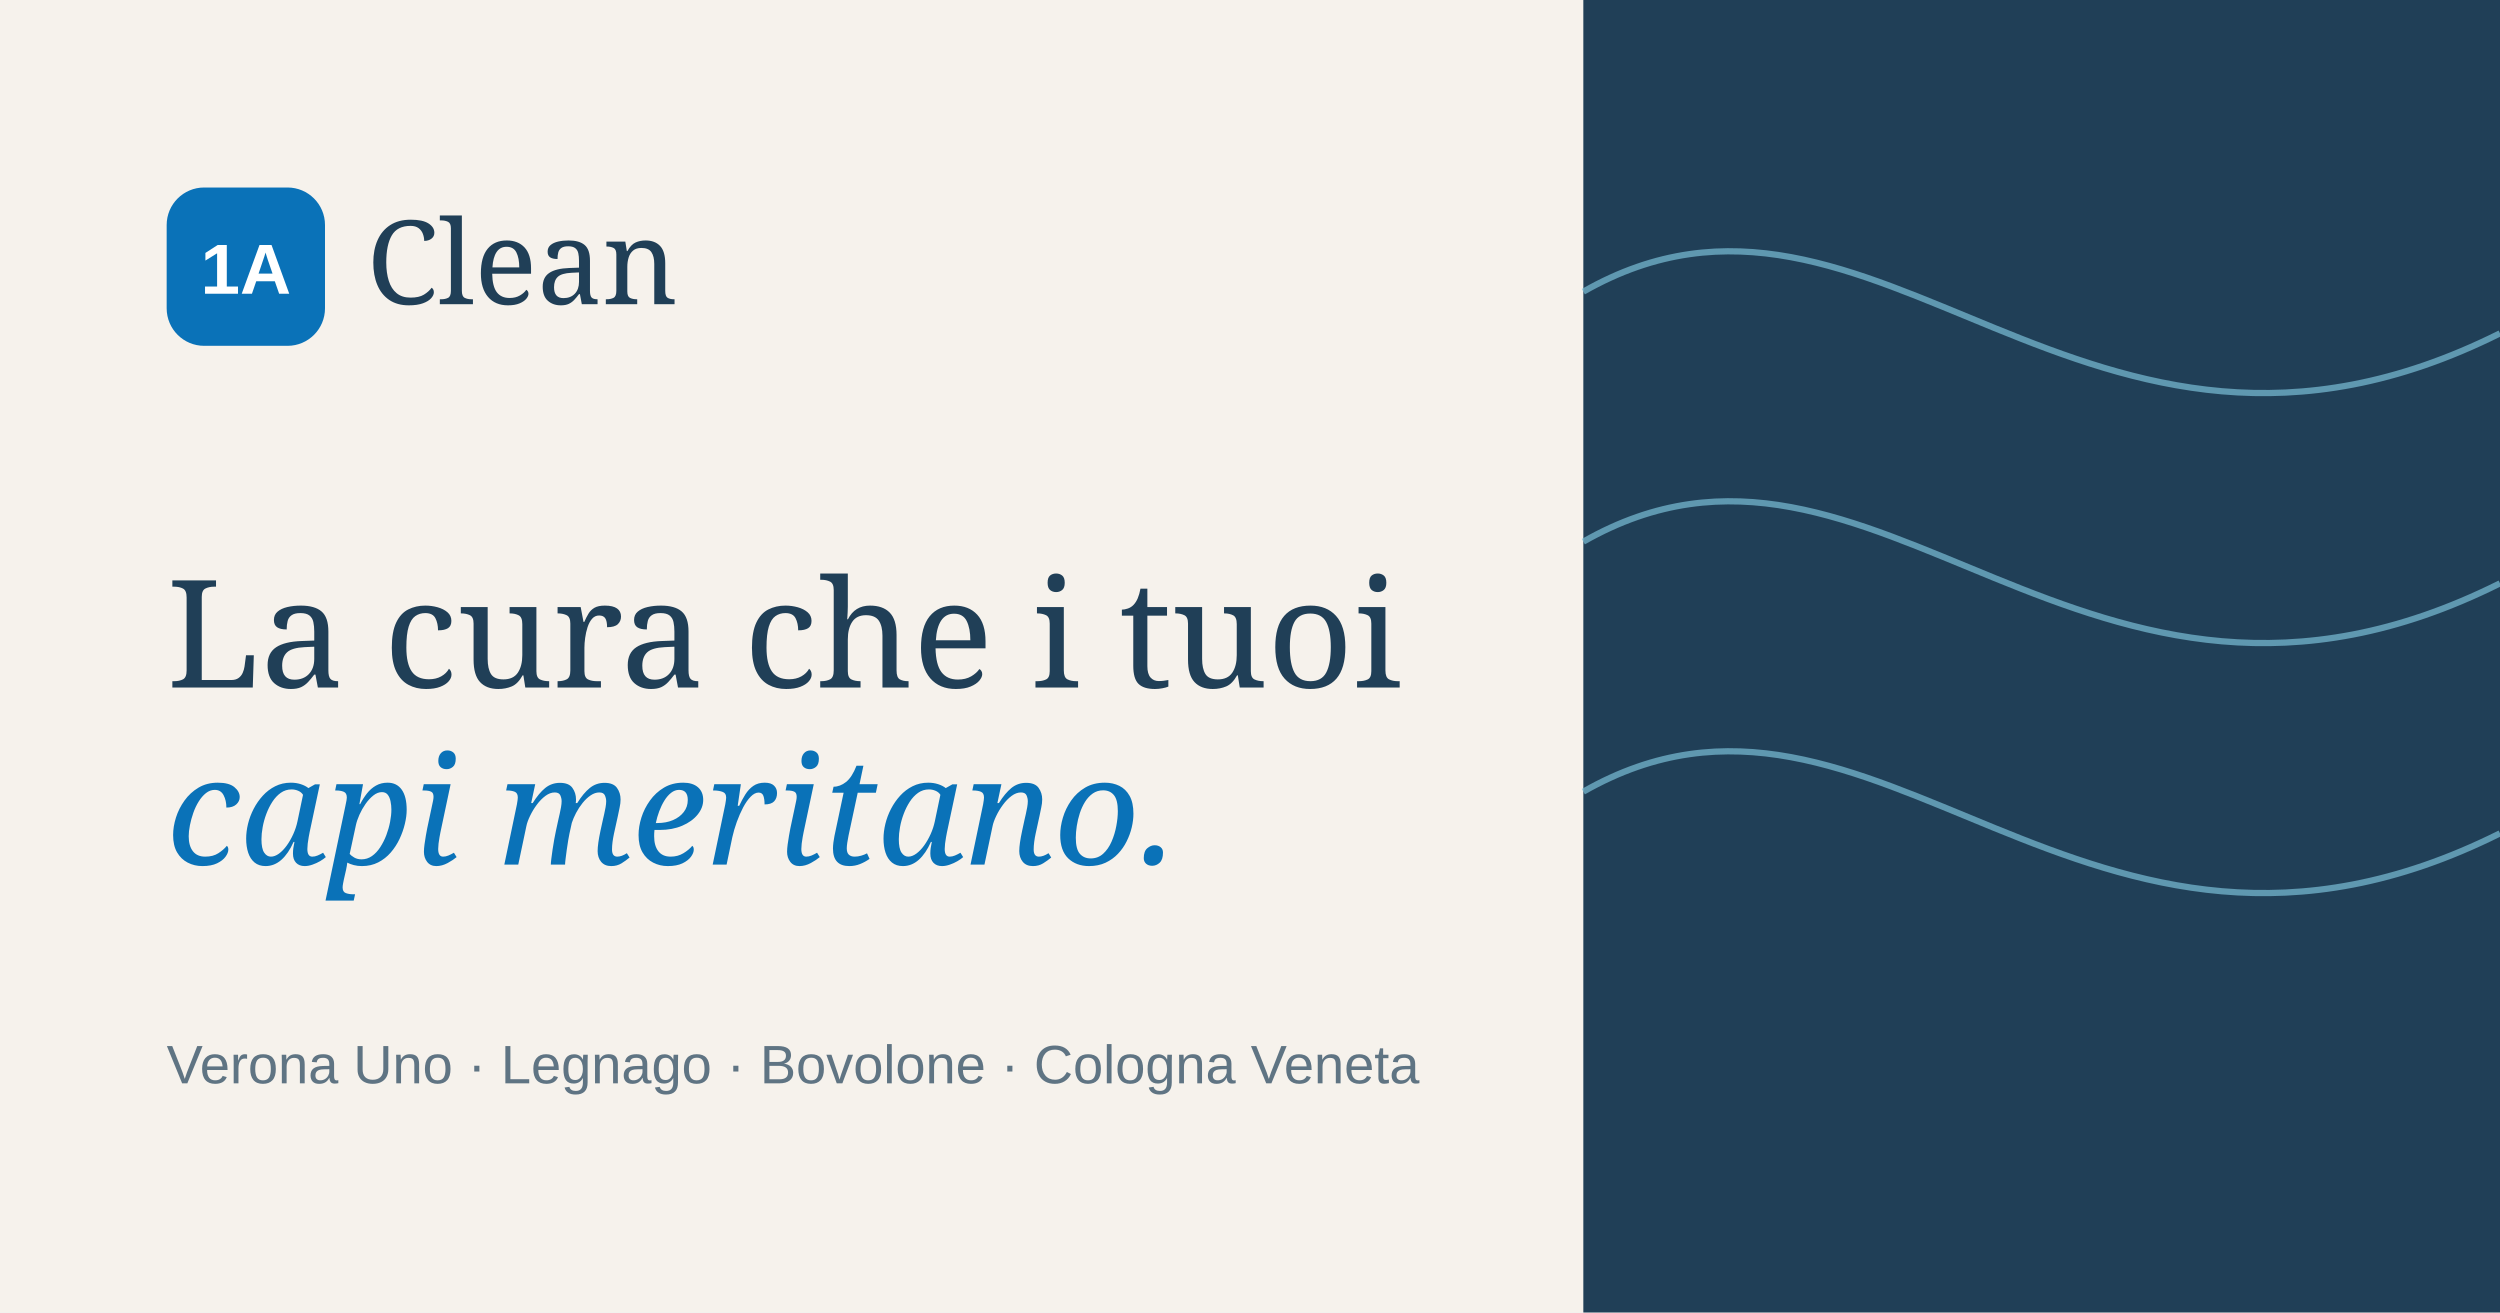
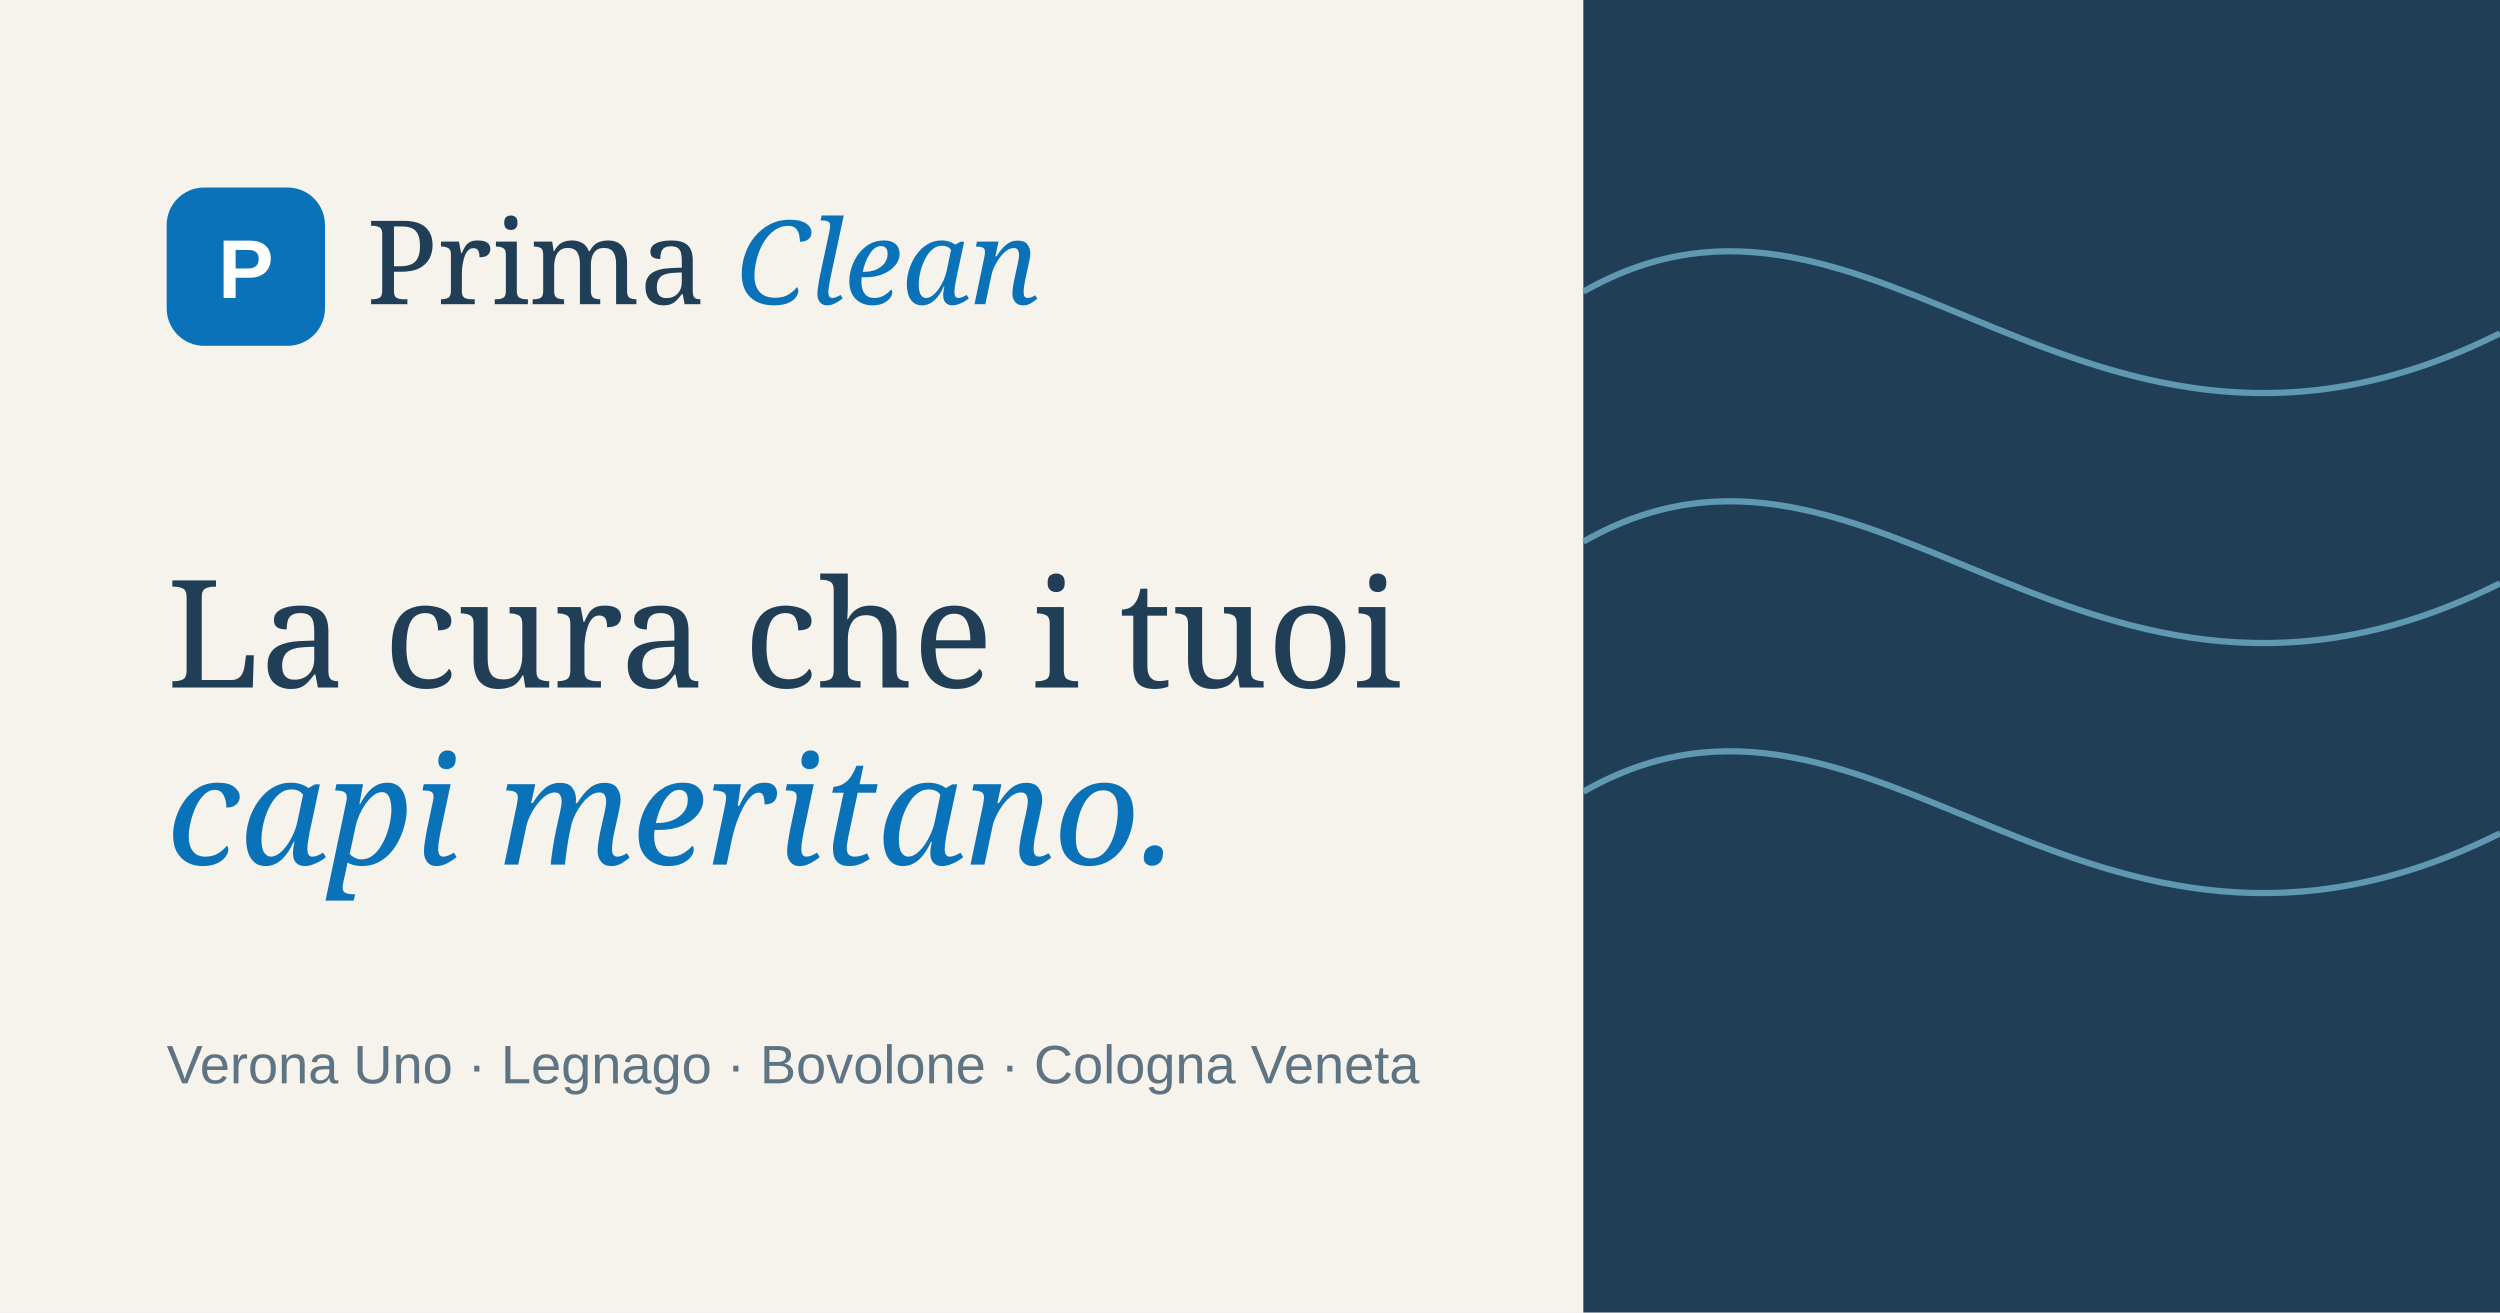
<svg xmlns="http://www.w3.org/2000/svg" viewBox="0 0 1200 630">
  <rect width="1200" height="630" fill="#F6F2EC" />
  <rect x="760" y="0" width="440" height="630" fill="#203F57" />
  <path d="M760 140 C 900 60, 1000 260, 1200 160 M760 260 C 900 180, 1000 380, 1200 280 M760 380 C 900 300, 1000 500, 1200 400" stroke="#79BDD6" stroke-width="3" fill="none" opacity=".7" />
  <rect x="80" y="90" width="76" height="76" rx="18" fill="#0A72B8" />
-   <text x="118" y="141" text-anchor="middle" font-family="Arial" font-weight="800" font-size="34" fill="#fff">1A</text>
-   <text x="176" y="146" font-family="Georgia, serif" font-size="56" fill="#203F57">Clean</text>
+   <text x="118" y="143" text-anchor="middle" font-family="Arial" font-weight="800" font-size="40" fill="#fff">P</text>
+   <text x="176" y="146" font-family="Georgia, serif" font-size="56" fill="#203F57">Prima <tspan font-style="italic" fill="#0A72B8">Clean</tspan>
+   </text>
  <text x="80" y="330" font-family="Georgia, serif" font-size="72" fill="#203F57">La cura che i tuoi</text>
  <text x="80" y="415" font-family="Georgia, serif" font-style="italic" font-size="72" fill="#0A72B8">capi meritano.</text>
  <text x="80" y="520" font-family="Arial" font-size="26" fill="#203F57" opacity=".7">Verona Uno · Legnago · Bovolone · Cologna Veneta</text>
</svg>
